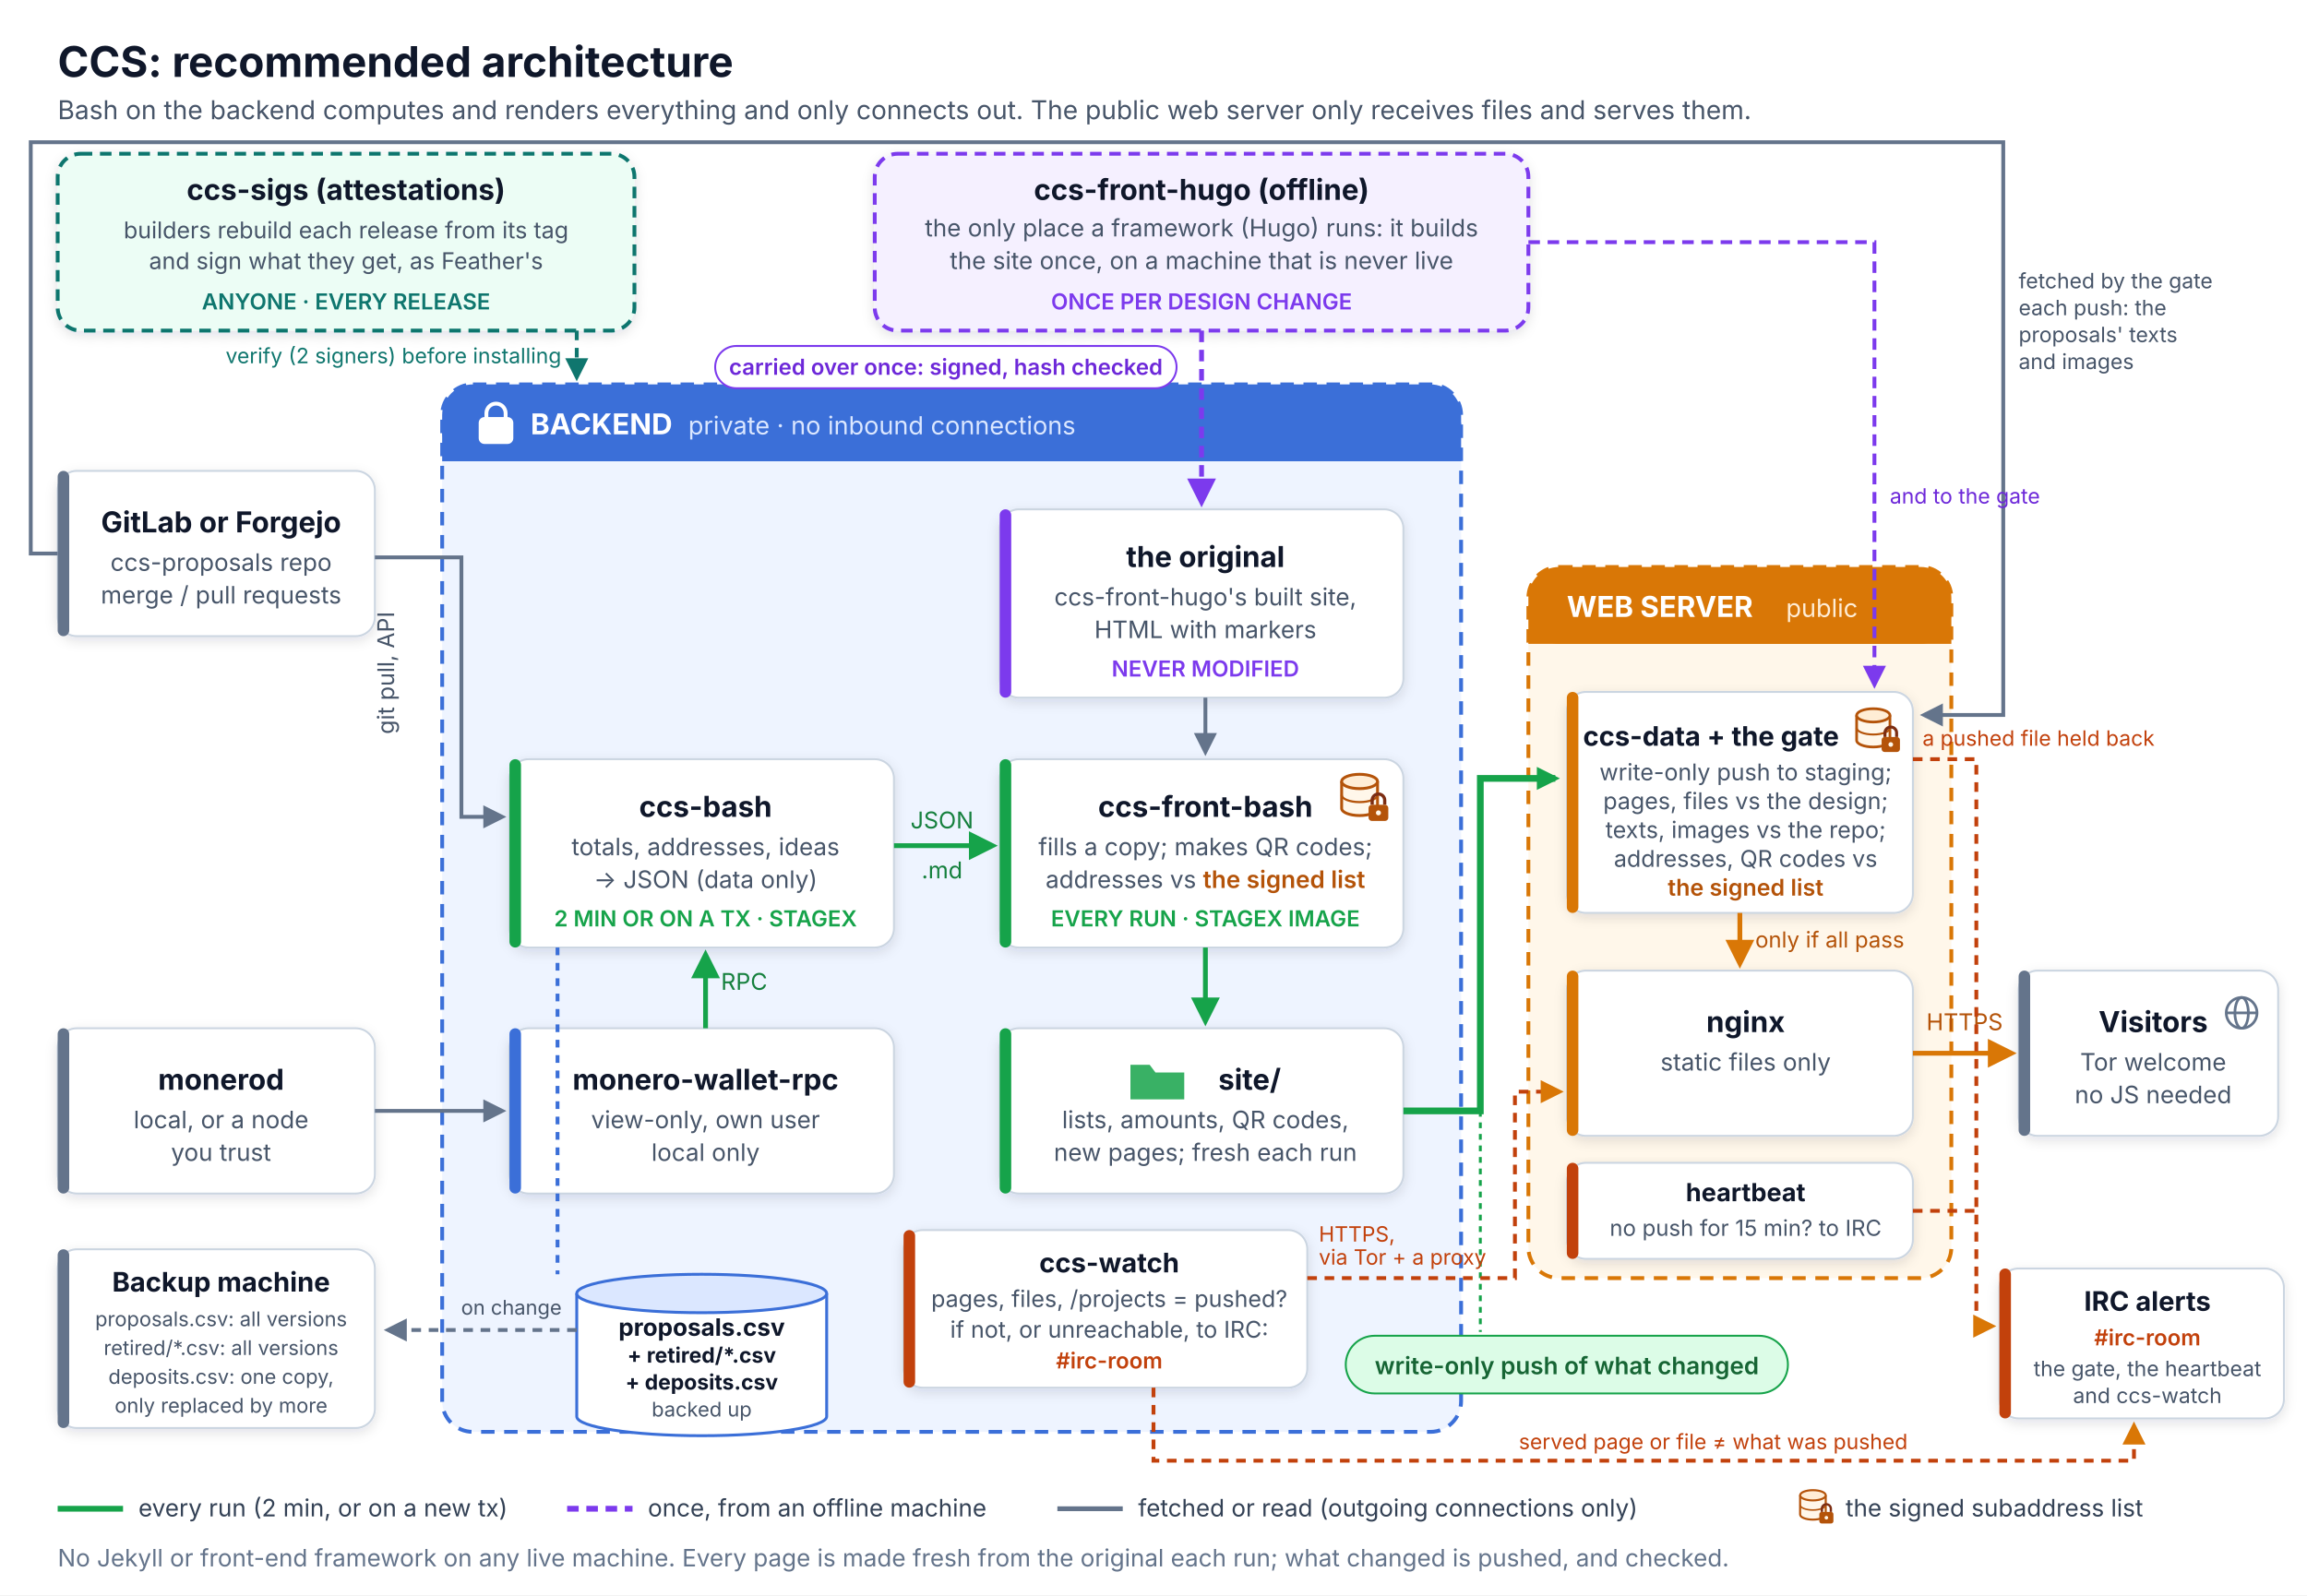
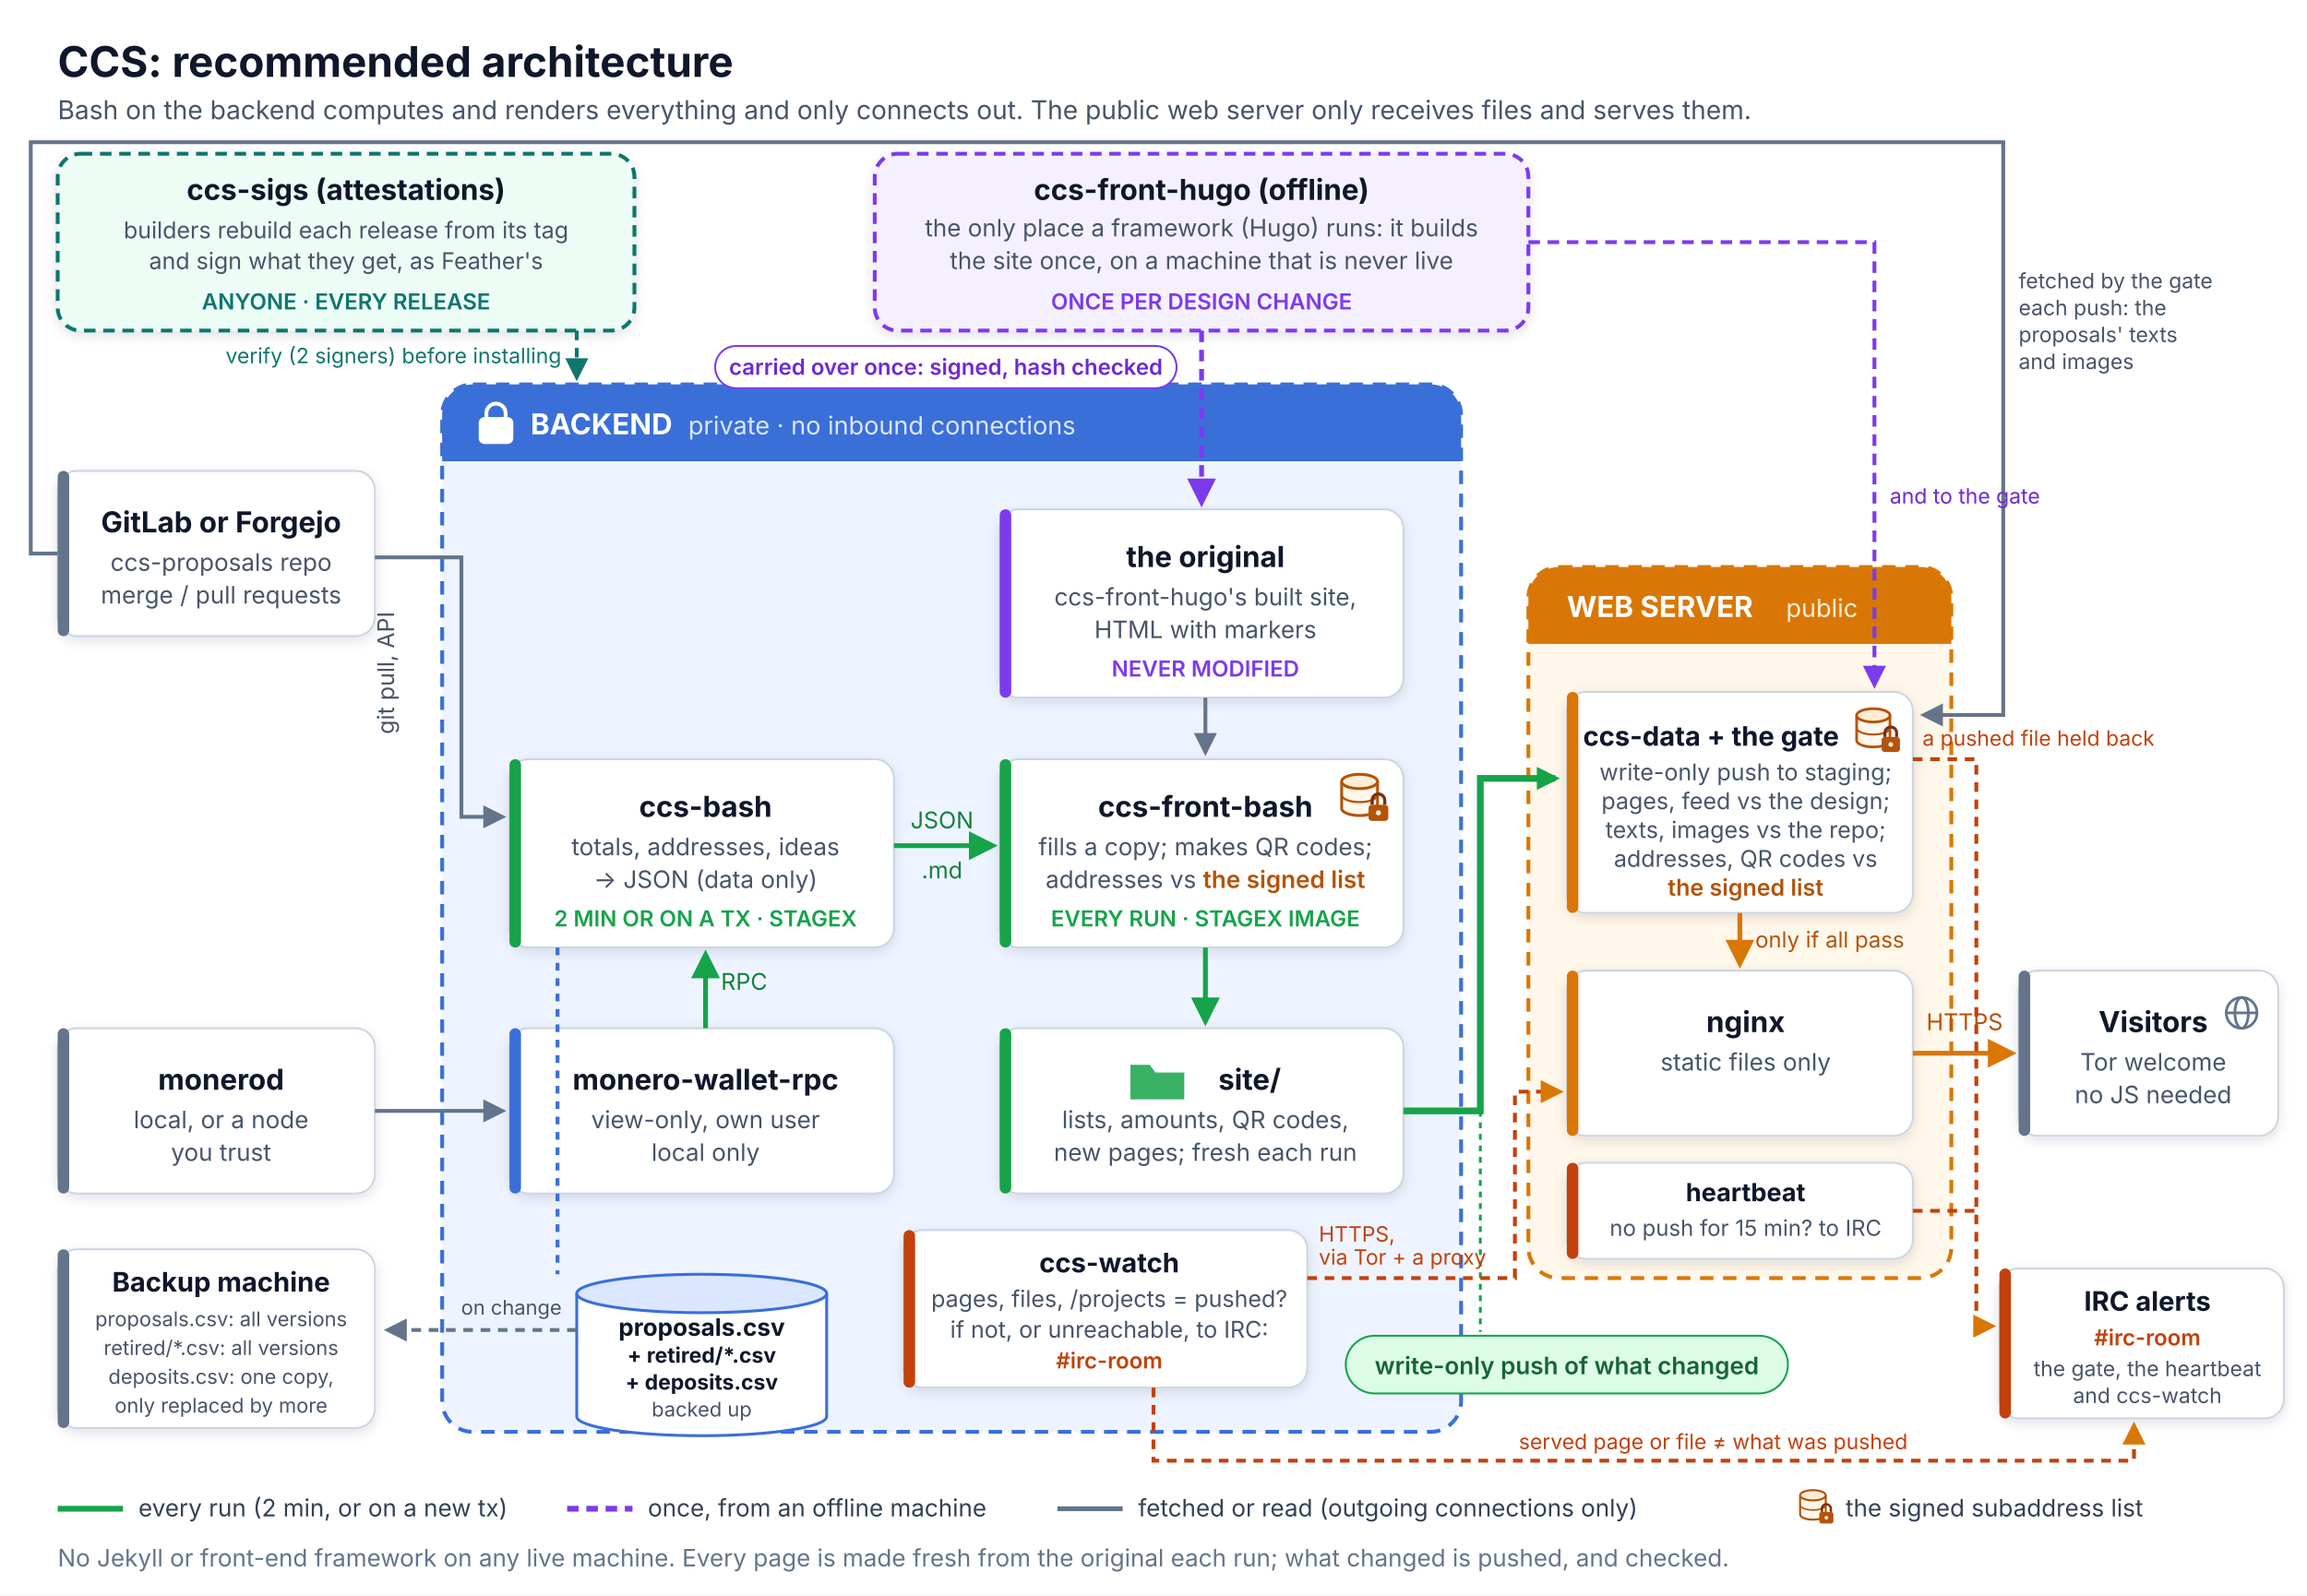
<svg xmlns="http://www.w3.org/2000/svg" viewBox="0 0 1200 830" width="1200" height="830" font-family="Inter, Helvetica, Arial, sans-serif">
  <defs>
    <filter id="sh" x="-10%" y="-10%" width="120%" height="130%">
      <feDropShadow dx="0" dy="2" stdDeviation="3" flood-color="#0f172a" flood-opacity="0.12" />
    </filter>
    <marker id="g" viewBox="0 0 10 10" refX="8" refY="5" markerWidth="6" markerHeight="6" orient="auto">
      <path d="M0,0 L10,5 L0,10 z" fill="#16a34a" />
    </marker>
    <marker id="gb" viewBox="0 0 10 10" refX="8" refY="5" markerWidth="12" markerHeight="12" markerUnits="userSpaceOnUse" orient="auto">
      <path d="M0,0 L10,5 L0,10 z" fill="#16a34a" />
    </marker>
    <marker id="p" viewBox="0 0 10 10" refX="8" refY="5" markerWidth="6" markerHeight="6" orient="auto">
      <path d="M0,0 L10,5 L0,10 z" fill="#7c3aed" />
    </marker>
    <marker id="t" viewBox="0 0 10 10" refX="8" refY="5" markerWidth="6" markerHeight="6" orient="auto">
      <path d="M0,0 L10,5 L0,10 z" fill="#0f766e" />
    </marker>
    <marker id="s" viewBox="0 0 10 10" refX="8" refY="5" markerWidth="6" markerHeight="6" orient="auto">
      <path d="M0,0 L10,5 L0,10 z" fill="#64748b" />
    </marker>
    <marker id="o" viewBox="0 0 10 10" refX="8" refY="5" markerWidth="6" markerHeight="6" orient="auto">
      <path d="M0,0 L10,5 L0,10 z" fill="#d97706" />
    </marker>
    <symbol id="signedlist" viewBox="0 0 30 30">
      <path d="M2,6 V21 A10,4 0 0 0 22,21 V6" fill="#fff7ea" stroke="#b45309" stroke-width="1.6" />
      <ellipse cx="12" cy="6" rx="10" ry="4" fill="#ffedd5" stroke="#b45309" stroke-width="1.6" />
      <path d="M2,13.5 A10,4 0 0 0 22,13.5" fill="none" stroke="#b45309" stroke-width="1.2" />
      <path d="M19,19 V16.5 a3.5,3.5 0 0 1 7,0 V19" fill="none" stroke="#7c2d12" stroke-width="1.8" />
      <rect x="17" y="19" width="11" height="9" rx="1.8" fill="#b45309" />
      <circle cx="22.5" cy="23.5" r="1.4" fill="#fff7ea" />
    </symbol>
  </defs>
  <rect width="1200" height="830" fill="#ffffff" />
  <text x="30" y="40" font-size="22" font-weight="700" fill="#0f172a">CCS: recommended architecture</text>
  <text x="30" y="62" font-size="13.5" fill="#475569">Bash on the backend computes and renders everything and only connects out. The public web server only receives files and serves them.</text>
  <g transform="translate(0,115)">
    <rect x="230" y="85" width="530" height="545" rx="16" fill="#eef4ff" stroke="#3b6fd8" stroke-width="2" stroke-dasharray="7 5" />
    <rect x="230" y="85" width="530" height="40" rx="16" fill="#3b6fd8" />
    <rect x="230" y="105" width="530" height="20" fill="#3b6fd8" />
    <g transform="translate(250,95)" fill="none" stroke="#ffffff" stroke-width="2">
      <rect x="0" y="8" width="16" height="12" rx="2" fill="#ffffff" />
      <path d="M3,8 V5 a5,5 0 0 1 10,0 V8" />
    </g>
    <text x="276" y="111" font-size="15" font-weight="700" fill="#ffffff">BACKEND</text>
    <text x="358" y="111" font-size="13" fill="#dbe7ff">private · no inbound connections</text>
    <rect x="795" y="180" width="220" height="370" rx="16" fill="#fff7ea" stroke="#d97706" stroke-width="2" stroke-dasharray="7 5" />
    <rect x="795" y="180" width="220" height="40" rx="16" fill="#d97706" />
    <rect x="795" y="200" width="220" height="20" fill="#d97706" />
    <text x="815" y="206" font-size="15" font-weight="700" fill="#ffffff">WEB SERVER</text>
    <text x="929" y="206" font-size="13" fill="#ffedd5">public</text>
    <g filter="url(#sh)">
      <rect x="30" y="130" width="165" height="86" rx="10" fill="#ffffff" stroke="#cbd5e1" />
      <rect x="30" y="420" width="165" height="86" rx="10" fill="#ffffff" stroke="#cbd5e1" />
    </g>
    <rect x="30" y="130" width="6" height="86" rx="3" fill="#64748b" />
    <rect x="30" y="420" width="6" height="86" rx="3" fill="#64748b" />
    <text x="115" y="162" text-anchor="middle" font-size="15" font-weight="700" fill="#0f172a">GitLab or Forgejo</text>
    <text x="115" y="182" text-anchor="middle" font-size="12.5" fill="#475569">ccs-proposals repo</text>
    <text x="115" y="199" text-anchor="middle" font-size="12.5" fill="#475569">merge / pull requests</text>
    <text x="115" y="452" text-anchor="middle" font-size="15" font-weight="700" fill="#0f172a">monerod</text>
    <text x="115" y="472" text-anchor="middle" font-size="12.5" fill="#475569">local, or a node</text>
    <text x="115" y="489" text-anchor="middle" font-size="12.5" fill="#475569">you trust</text>
    <g filter="url(#sh)" fill="#ffffff" stroke="#cbd5e1">
      <rect x="520" y="150" width="210" height="98" rx="10" />
      <rect x="265" y="280" width="200" height="98" rx="10" />
      <rect x="520" y="280" width="210" height="98" rx="10" />
      <rect x="265" y="420" width="200" height="86" rx="10" />
      <rect x="520" y="420" width="210" height="86" rx="10" />
    </g>
    <rect x="520" y="150" width="6" height="98" rx="3" fill="#7c3aed" />
    <rect x="265" y="280" width="6" height="98" rx="3" fill="#16a34a" />
    <rect x="520" y="280" width="6" height="98" rx="3" fill="#16a34a" />
    <rect x="265" y="420" width="6" height="86" rx="3" fill="#3b6fd8" />
    <rect x="520" y="420" width="6" height="86" rx="3" fill="#16a34a" />
    <g text-anchor="middle">
      <text x="627" y="180" font-size="15" font-weight="700" fill="#0f172a">the original</text>
      <text x="627" y="200" font-size="12.5" fill="#475569">ccs-front-hugo's built site,</text>
      <text x="627" y="217" font-size="12.5" fill="#475569">HTML with markers</text>
      <text x="627" y="237" font-size="11.5" font-weight="600" fill="#7c3aed">NEVER MODIFIED</text>
      <text x="367" y="310" font-size="15" font-weight="700" fill="#0f172a">ccs-bash</text>
      <text x="367" y="330" font-size="12.5" fill="#475569">totals, addresses, ideas</text>
      <text x="367" y="347" font-size="12.5" fill="#475569">→ JSON (data only)</text>
      <text x="367" y="367" font-size="11.5" font-weight="600" fill="#16a34a">2 MIN OR ON A TX · STAGEX</text>
      <text x="627" y="310" font-size="15" font-weight="700" fill="#0f172a">ccs-front-bash</text>
      <use href="#signedlist" x="696" y="286" width="28" height="28" />
      <text x="627" y="330" font-size="12.5" fill="#475569">fills a copy; makes QR codes;</text>
      <text x="627" y="347" font-size="12.5" fill="#475569">addresses vs <tspan font-weight="600" fill="#b45309">the signed list</tspan>
      </text>
      <text x="627" y="367" font-size="11.5" font-weight="600" fill="#16a34a">EVERY RUN · STAGEX IMAGE</text>
      <text x="367" y="452" font-size="15" font-weight="700" fill="#0f172a">monero-wallet-rpc</text>
      <text x="367" y="472" font-size="12.5" fill="#475569">view-only, own user</text>
      <text x="367" y="489" font-size="12.5" fill="#475569">local only</text>
      <text x="650" y="452" font-size="15" font-weight="700" fill="#0f172a">site/</text>
      <text x="627" y="472" font-size="12.5" fill="#475569">lists, amounts, QR codes,</text>
      <text x="627" y="489" font-size="12.5" fill="#475569">new pages; fresh each run</text>
    </g>
    <path d="M588,439 h10 l3,4 h15 v14 h-28 z" fill="#16a34a" opacity="0.85" />
    <g transform="translate(300,548)">
      <path d="M0,10 v64 a65,10 0 0 0 130,0 v-64" fill="#ffffff" stroke="#3b6fd8" stroke-width="1.5" />
      <ellipse cx="65" cy="10" rx="65" ry="10" fill="#dbe7ff" stroke="#3b6fd8" stroke-width="1.5" />
      <text x="65" y="32" text-anchor="middle" font-size="12.5" font-weight="700" fill="#0f172a">proposals.csv</text>
      <text x="65" y="46" text-anchor="middle" font-size="11" font-weight="700" fill="#0f172a">+ retired/*.csv</text>
      <text x="65" y="60" text-anchor="middle" font-size="11" font-weight="700" fill="#0f172a">+ deposits.csv</text>
      <text x="65" y="74" text-anchor="middle" font-size="10.5" fill="#475569">backed up</text>
    </g>
    <rect x="30" y="535" width="165" height="93" rx="10" fill="#ffffff" stroke="#cbd5e1" filter="url(#sh)" />
    <rect x="30" y="535" width="6" height="93" rx="3" fill="#64748b" />
    <g text-anchor="middle">
      <text x="115" y="557" font-size="14" font-weight="700" fill="#0f172a">Backup machine</text>
      <text x="115" y="575" font-size="10.5" fill="#475569">proposals.csv: all versions</text>
      <text x="115" y="590" font-size="10.5" fill="#475569">retired/*.csv: all versions</text>
      <text x="115" y="605" font-size="10.5" fill="#475569">deposits.csv: one copy,</text>
      <text x="115" y="620" font-size="10.5" fill="#475569">only replaced by more</text>
    </g>
    <path d="M300,577 H202" fill="none" stroke="#64748b" stroke-width="2" stroke-dasharray="5 4" marker-end="url(#s)" />
    <text x="266" y="569" text-anchor="middle" font-size="10.5" fill="#475569">on change</text>
    <g filter="url(#sh)" fill="#ffffff" stroke="#cbd5e1">
      <rect x="815" y="245" width="180" height="115" rx="10" />
      <rect x="815" y="390" width="180" height="86" rx="10" />
      <rect x="1050" y="390" width="135" height="86" rx="10" />
    </g>
    <rect x="815" y="245" width="6" height="115" rx="3" fill="#d97706" />
    <rect x="815" y="390" width="6" height="86" rx="3" fill="#d97706" />
    <rect x="1050" y="390" width="6" height="86" rx="3" fill="#64748b" />
    <g text-anchor="middle">
      <text x="890" y="273" font-size="14" font-weight="700" fill="#0f172a">ccs-data + the gate</text>
      <use href="#signedlist" x="964" y="252" width="26" height="26" />
      <text x="908" y="291" font-size="12" fill="#475569">write-only push to staging;</text>
-       <text x="908" y="306" font-size="12" fill="#475569">pages, files vs the design;</text>
+       <text x="908" y="306" font-size="12" fill="#475569">pages, feed vs the design;</text>
      <text x="908" y="321" font-size="12" fill="#475569">texts, images vs the repo;</text>
      <text x="908" y="336" font-size="12" fill="#475569">addresses, QR codes vs</text>
      <text x="908" y="351" font-size="12" font-weight="600" fill="#b45309">the signed list</text>
      <text x="908" y="422" font-size="15" font-weight="700" fill="#0f172a">nginx</text>
      <text x="908" y="442" font-size="12.5" fill="#475569">static files only</text>
      <text x="1120" y="422" font-size="15" font-weight="700" fill="#0f172a">Visitors</text>
      <text x="1120" y="442" font-size="12.5" fill="#475569">Tor welcome</text>
      <text x="1120" y="459" font-size="12.5" fill="#475569">no JS needed</text>
    </g>
    <rect x="815" y="490" width="180" height="50" rx="10" fill="#ffffff" stroke="#cbd5e1" filter="url(#sh)" />
    <rect x="815" y="490" width="6" height="50" rx="3" fill="#c2410c" />
    <text x="908" y="510" text-anchor="middle" font-size="13" font-weight="700" fill="#0f172a">heartbeat</text>
    <text x="908" y="528" text-anchor="middle" font-size="11.5" fill="#475569">no push for 15 min? to IRC</text>
    <path d="M995,515 H1028" fill="none" stroke="#c2410c" stroke-width="2" stroke-dasharray="5 4" />
    <g transform="translate(1158,404)" fill="none" stroke="#64748b" stroke-width="1.4">
      <circle cx="8" cy="8" r="8" />
      <ellipse cx="8" cy="8" rx="3.5" ry="8" />
      <path d="M0,8 h16" />
    </g>
    <g fill="none" stroke="#64748b" stroke-width="2" marker-end="url(#s)">
      <path d="M195,175 H240 V310 H261" />
      <path d="M195,463 H261" />
    </g>
    <text x="200" y="262" font-size="12" fill="#475569" transform="rotate(-90 205 262)">git pull, API</text>
    <g fill="none" stroke="#16a34a" stroke-width="2.5" marker-end="url(#g)">
      <path d="M367,420 V382" />
      <path d="M465,325 H516" />
      <path d="M627,378 V416" />
    </g>
    <path d="M290,378 V548" fill="none" stroke="#3b6fd8" stroke-width="2" stroke-dasharray="4 4" />
    <text x="375" y="400" font-size="12" fill="#15803d">RPC</text>
    <text x="490" y="316" text-anchor="middle" font-size="12" fill="#15803d">JSON</text>
    <text x="490" y="342" text-anchor="middle" font-size="12" fill="#15803d">.md</text>
    <path d="M627,248 V276" fill="none" stroke="#64748b" stroke-width="2" marker-end="url(#s)" />
    <path d="M730,463 H770 V290 H809" fill="none" stroke="#16a34a" stroke-width="3.5" marker-end="url(#gb)" />
    <g transform="translate(700,580)">
      <rect x="0" y="0" width="230" height="30" rx="15" fill="#dcfce7" stroke="#16a34a" />
      <text x="115" y="20" text-anchor="middle" font-size="12.5" font-weight="600" fill="#166534">write-only push of what changed</text>
    </g>
    <path d="M770,463 V578" fill="none" stroke="#16a34a" stroke-width="1.5" stroke-dasharray="3 3" />
    <path d="M905,360 V386" fill="none" stroke="#d97706" stroke-width="2.5" marker-end="url(#o)" />
    <text x="913" y="378" font-size="11.5" fill="#b45309">only if all pass</text>
    <path d="M995,433 H1046" fill="none" stroke="#d97706" stroke-width="2.5" marker-end="url(#o)" />
    <text x="1002" y="421" font-size="12" fill="#b45309">HTTPS</text>
  </g>
  <rect x="30" y="80" width="300" height="92" rx="12" fill="#ecfdf5" stroke="#0f766e" stroke-width="2" stroke-dasharray="6 4" filter="url(#sh)" />
  <g text-anchor="middle">
    <text x="180" y="104" font-size="15" font-weight="700" fill="#0f172a">ccs-sigs (attestations)</text>
    <text x="180" y="124" font-size="12" fill="#475569">builders rebuild each release from its tag</text>
    <text x="180" y="140" font-size="12" fill="#475569">and sign what they get, as Feather's</text>
    <text x="180" y="161" font-size="11.5" font-weight="600" fill="#0f766e">ANYONE · EVERY RELEASE</text>
  </g>
  <path d="M300,172 V196" fill="none" stroke="#0f766e" stroke-width="2" stroke-dasharray="5 4" marker-end="url(#t)" />
  <text x="292" y="189" text-anchor="end" font-size="11" fill="#0f766e">verify (2 signers) before installing</text>
  <rect x="455" y="80" width="340" height="92" rx="12" fill="#f5f0ff" stroke="#7c3aed" stroke-width="2" stroke-dasharray="6 4" filter="url(#sh)" />
  <text x="625" y="104" text-anchor="middle" font-size="15" font-weight="700" fill="#0f172a">ccs-front-hugo (offline)</text>
  <text x="625" y="123" text-anchor="middle" font-size="12.5" fill="#475569">the only place a framework (Hugo) runs: it builds</text>
  <text x="625" y="140" text-anchor="middle" font-size="12.5" fill="#475569">the site once, on a machine that is never live</text>
  <text x="625" y="161" text-anchor="middle" font-size="11.5" font-weight="600" fill="#7c3aed">ONCE PER DESIGN CHANGE</text>
  <path d="M625,172 V261" fill="none" stroke="#7c3aed" stroke-width="2.5" stroke-dasharray="6 4" marker-end="url(#p)" />
  <g transform="translate(372,180)">
    <rect x="0" y="0" width="240" height="22" rx="11" fill="#ffffff" stroke="#7c3aed" />
    <text x="120" y="15" text-anchor="middle" font-size="11.5" font-weight="600" fill="#6d28d9">carried over once: signed, hash checked</text>
  </g>
  <rect x="470" y="640" width="210" height="82" rx="10" fill="#ffffff" stroke="#cbd5e1" filter="url(#sh)" />
  <rect x="470" y="640" width="6" height="82" rx="3" fill="#c2410c" />
  <g text-anchor="middle">
    <text x="577" y="662" font-size="14" font-weight="700" fill="#0f172a">ccs-watch</text>
    <text x="577" y="680" font-size="12" fill="#475569">pages, files, /projects = pushed?</text>
    <text x="577" y="696" font-size="12" fill="#475569">if not, or unreachable, to IRC:</text>
    <text x="577" y="712" font-size="11.5" font-weight="600" fill="#c2410c">#irc-room</text>
  </g>
  <path d="M680,665 H788 V568 H811" fill="none" stroke="#c2410c" stroke-width="2" stroke-dasharray="5 4" marker-end="url(#o)" />
  <text x="686" y="646" font-size="11" fill="#c2410c">HTTPS,</text>
  <text x="686" y="658" font-size="11" fill="#c2410c">via Tor + a proxy</text>
  <rect x="1040" y="660" width="148" height="78" rx="10" fill="#ffffff" stroke="#cbd5e1" filter="url(#sh)" />
  <rect x="1040" y="660" width="6" height="78" rx="3" fill="#c2410c" />
  <g text-anchor="middle">
    <text x="1117" y="682" font-size="14" font-weight="700" fill="#0f172a">IRC alerts</text>
    <text x="1117" y="700" font-size="11.5" font-weight="600" fill="#c2410c">#irc-room</text>
    <text x="1117" y="716" font-size="11" fill="#475569">the gate, the heartbeat</text>
    <text x="1117" y="730" font-size="11" fill="#475569">and ccs-watch</text>
  </g>
  <path d="M995,395 H1028 V690 H1036" fill="none" stroke="#c2410c" stroke-width="2" stroke-dasharray="5 4" marker-end="url(#o)" />
  <text x="1000" y="388" font-size="11" fill="#c2410c">a pushed file held back</text>
  <path d="M30,288 H16 V74 H1042 V372 H1001" fill="none" stroke="#64748b" stroke-width="2" marker-end="url(#s)" />
  <text x="1050" y="150" font-size="11" fill="#475569">fetched by the gate</text>
  <text x="1050" y="164" font-size="11" fill="#475569">each push: the</text>
  <text x="1050" y="178" font-size="11" fill="#475569">proposals' texts</text>
  <text x="1050" y="192" font-size="11" fill="#475569">and images</text>
  <path d="M795,126 H975 V356" fill="none" stroke="#7c3aed" stroke-width="2" stroke-dasharray="6 4" marker-end="url(#p)" />
  <text x="983" y="262" font-size="11" fill="#6d28d9">and to the gate</text>
  <path d="M600,722 V760 H1110 V742" fill="none" stroke="#c2410c" stroke-width="2" stroke-dasharray="5 4" marker-end="url(#o)" />
  <text x="790" y="754" font-size="11" fill="#c2410c">served page or file ≠ what was pushed</text>
  <g transform="translate(30,775)" font-size="12.5" fill="#334155">
    <path d="M0,10 H34" stroke="#16a34a" stroke-width="3" />
    <text x="42" y="14">every run (2 min, or on a new tx)</text>
    <path d="M265,10 H299" stroke="#7c3aed" stroke-width="3" stroke-dasharray="6 4" />
    <text x="307" y="14">once, from an offline machine</text>
    <path d="M520,10 H554" stroke="#64748b" stroke-width="2.5" />
    <text x="562" y="14">fetched or read (outgoing connections only)</text>
    <use href="#signedlist" x="905" y="-1" width="20" height="20" />
    <text x="930" y="14" font-size="12.5" fill="#334155">the signed subaddress list</text>
    <text x="0" y="40" fill="#64748b">No Jekyll or front-end framework on any live machine. Every page is made fresh from the original each run; what changed is pushed, and checked.</text>
  </g>
</svg>
